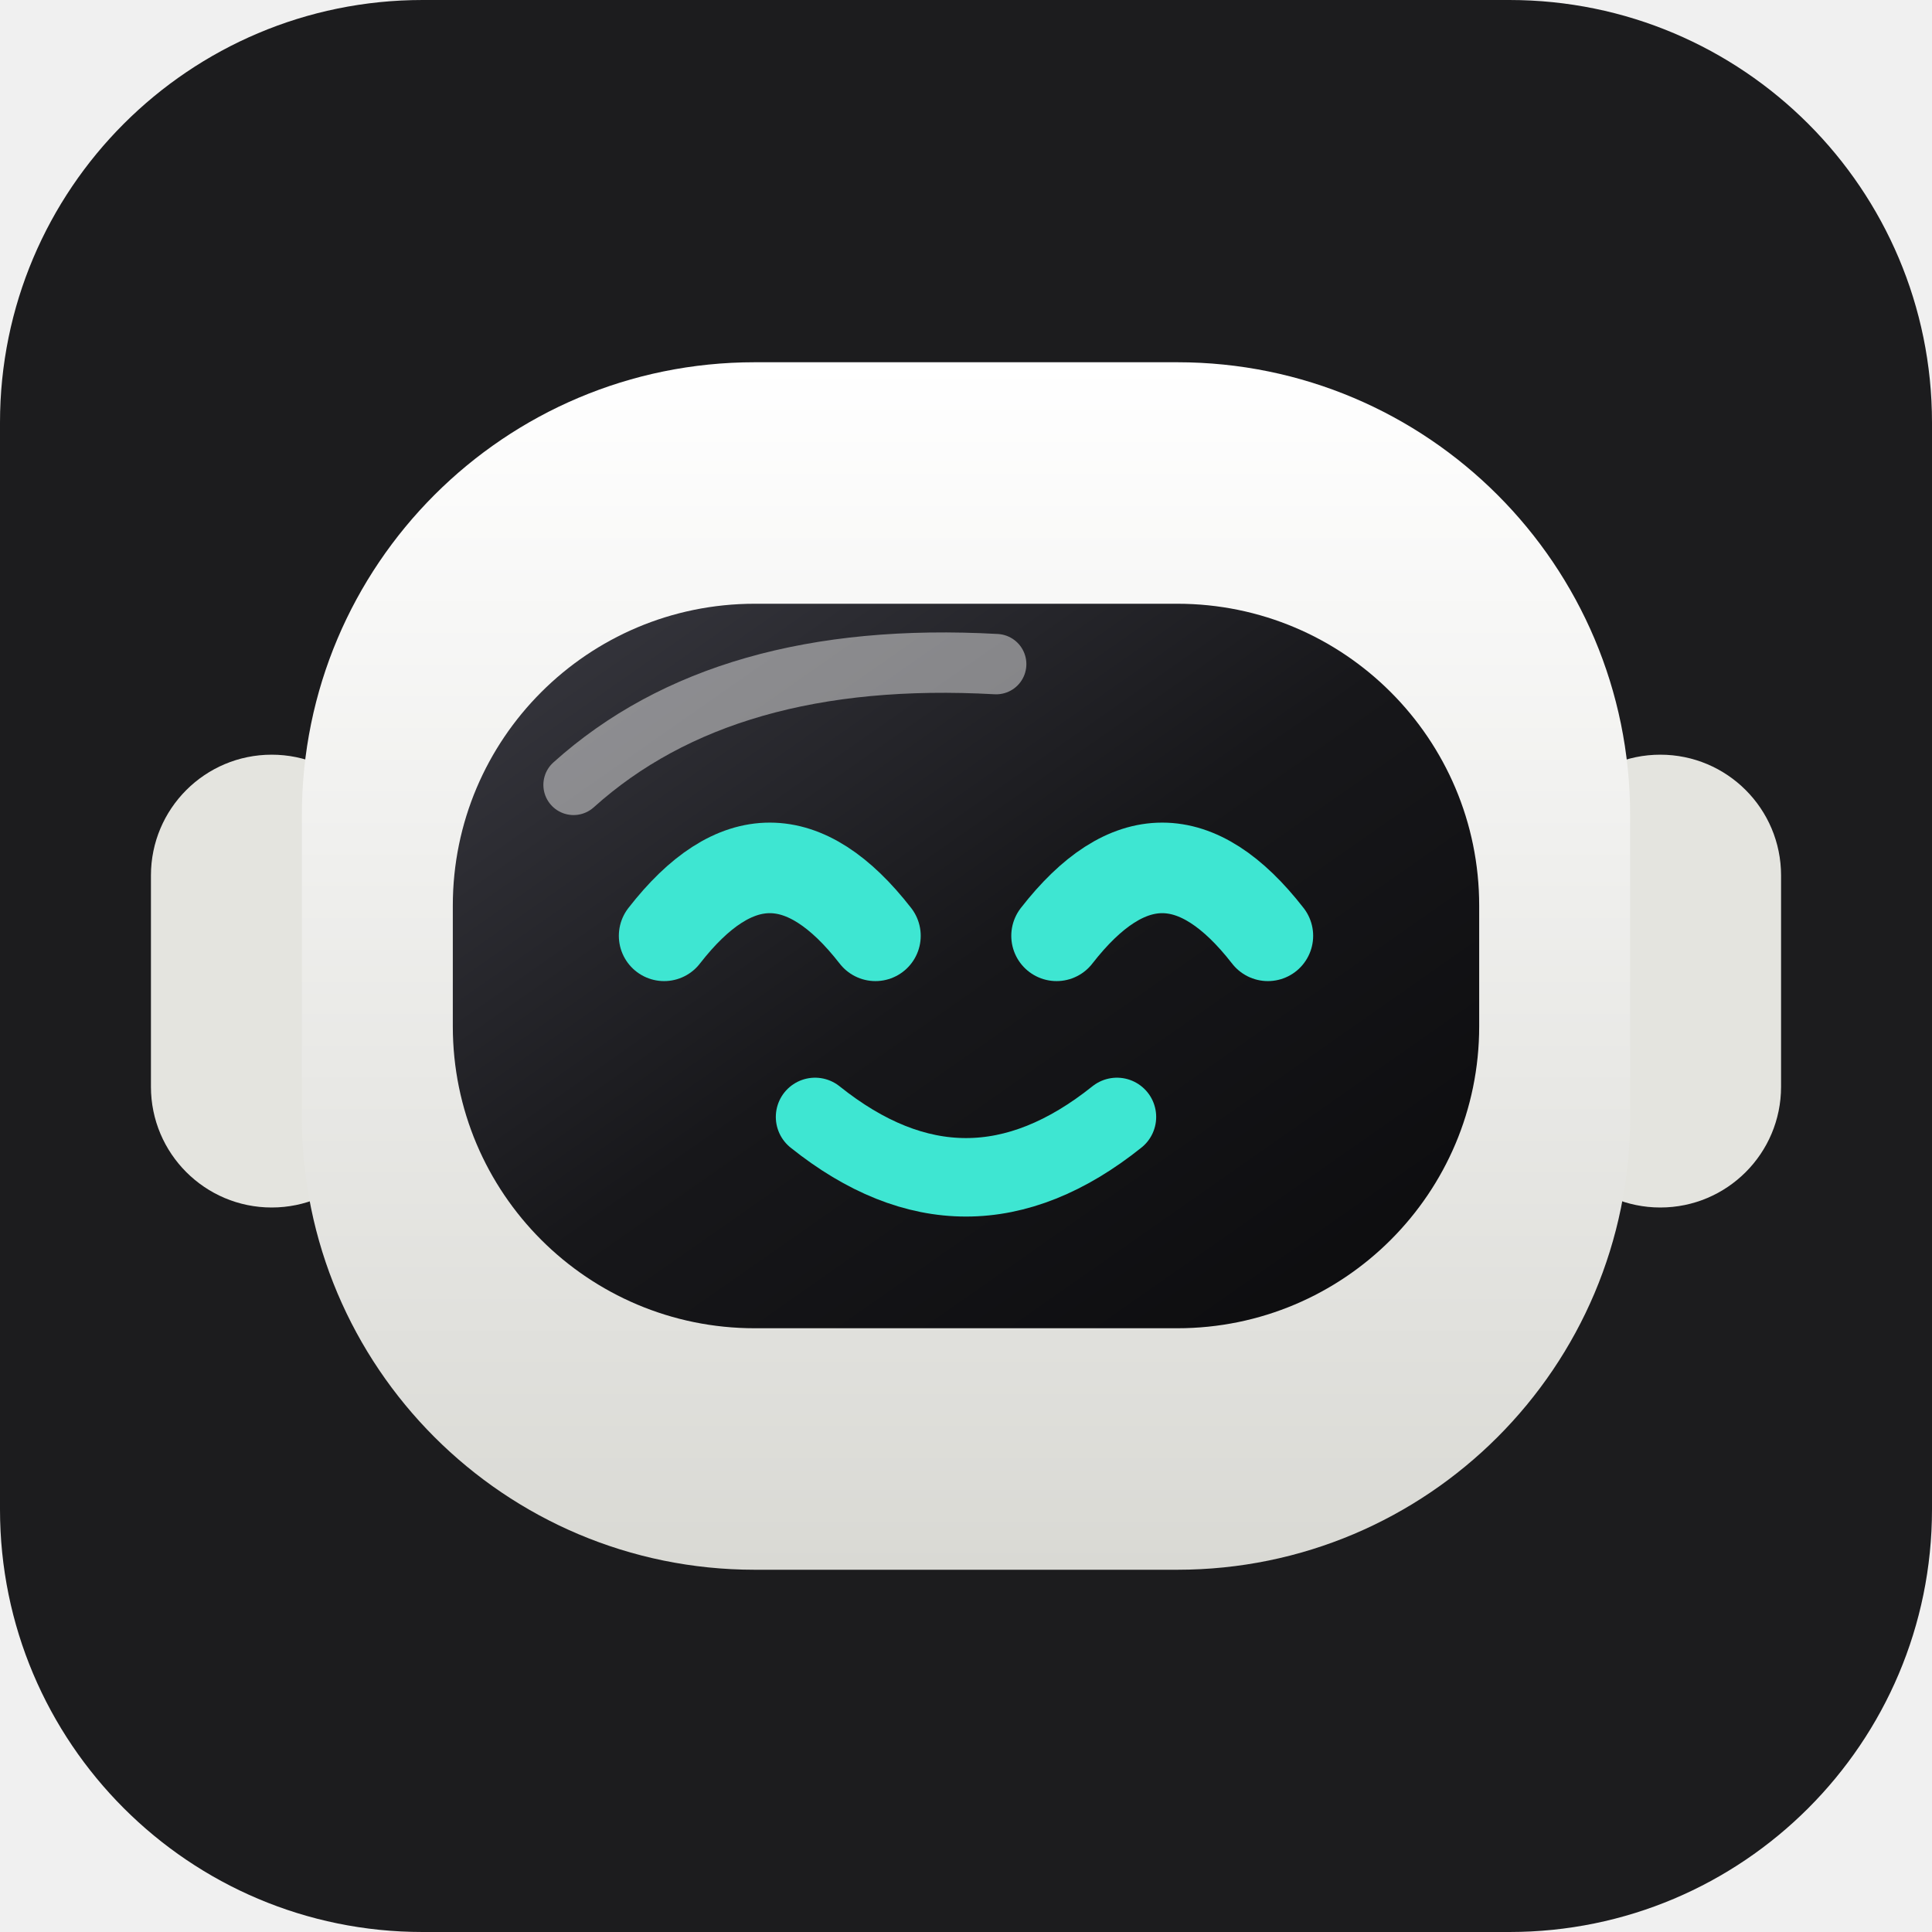
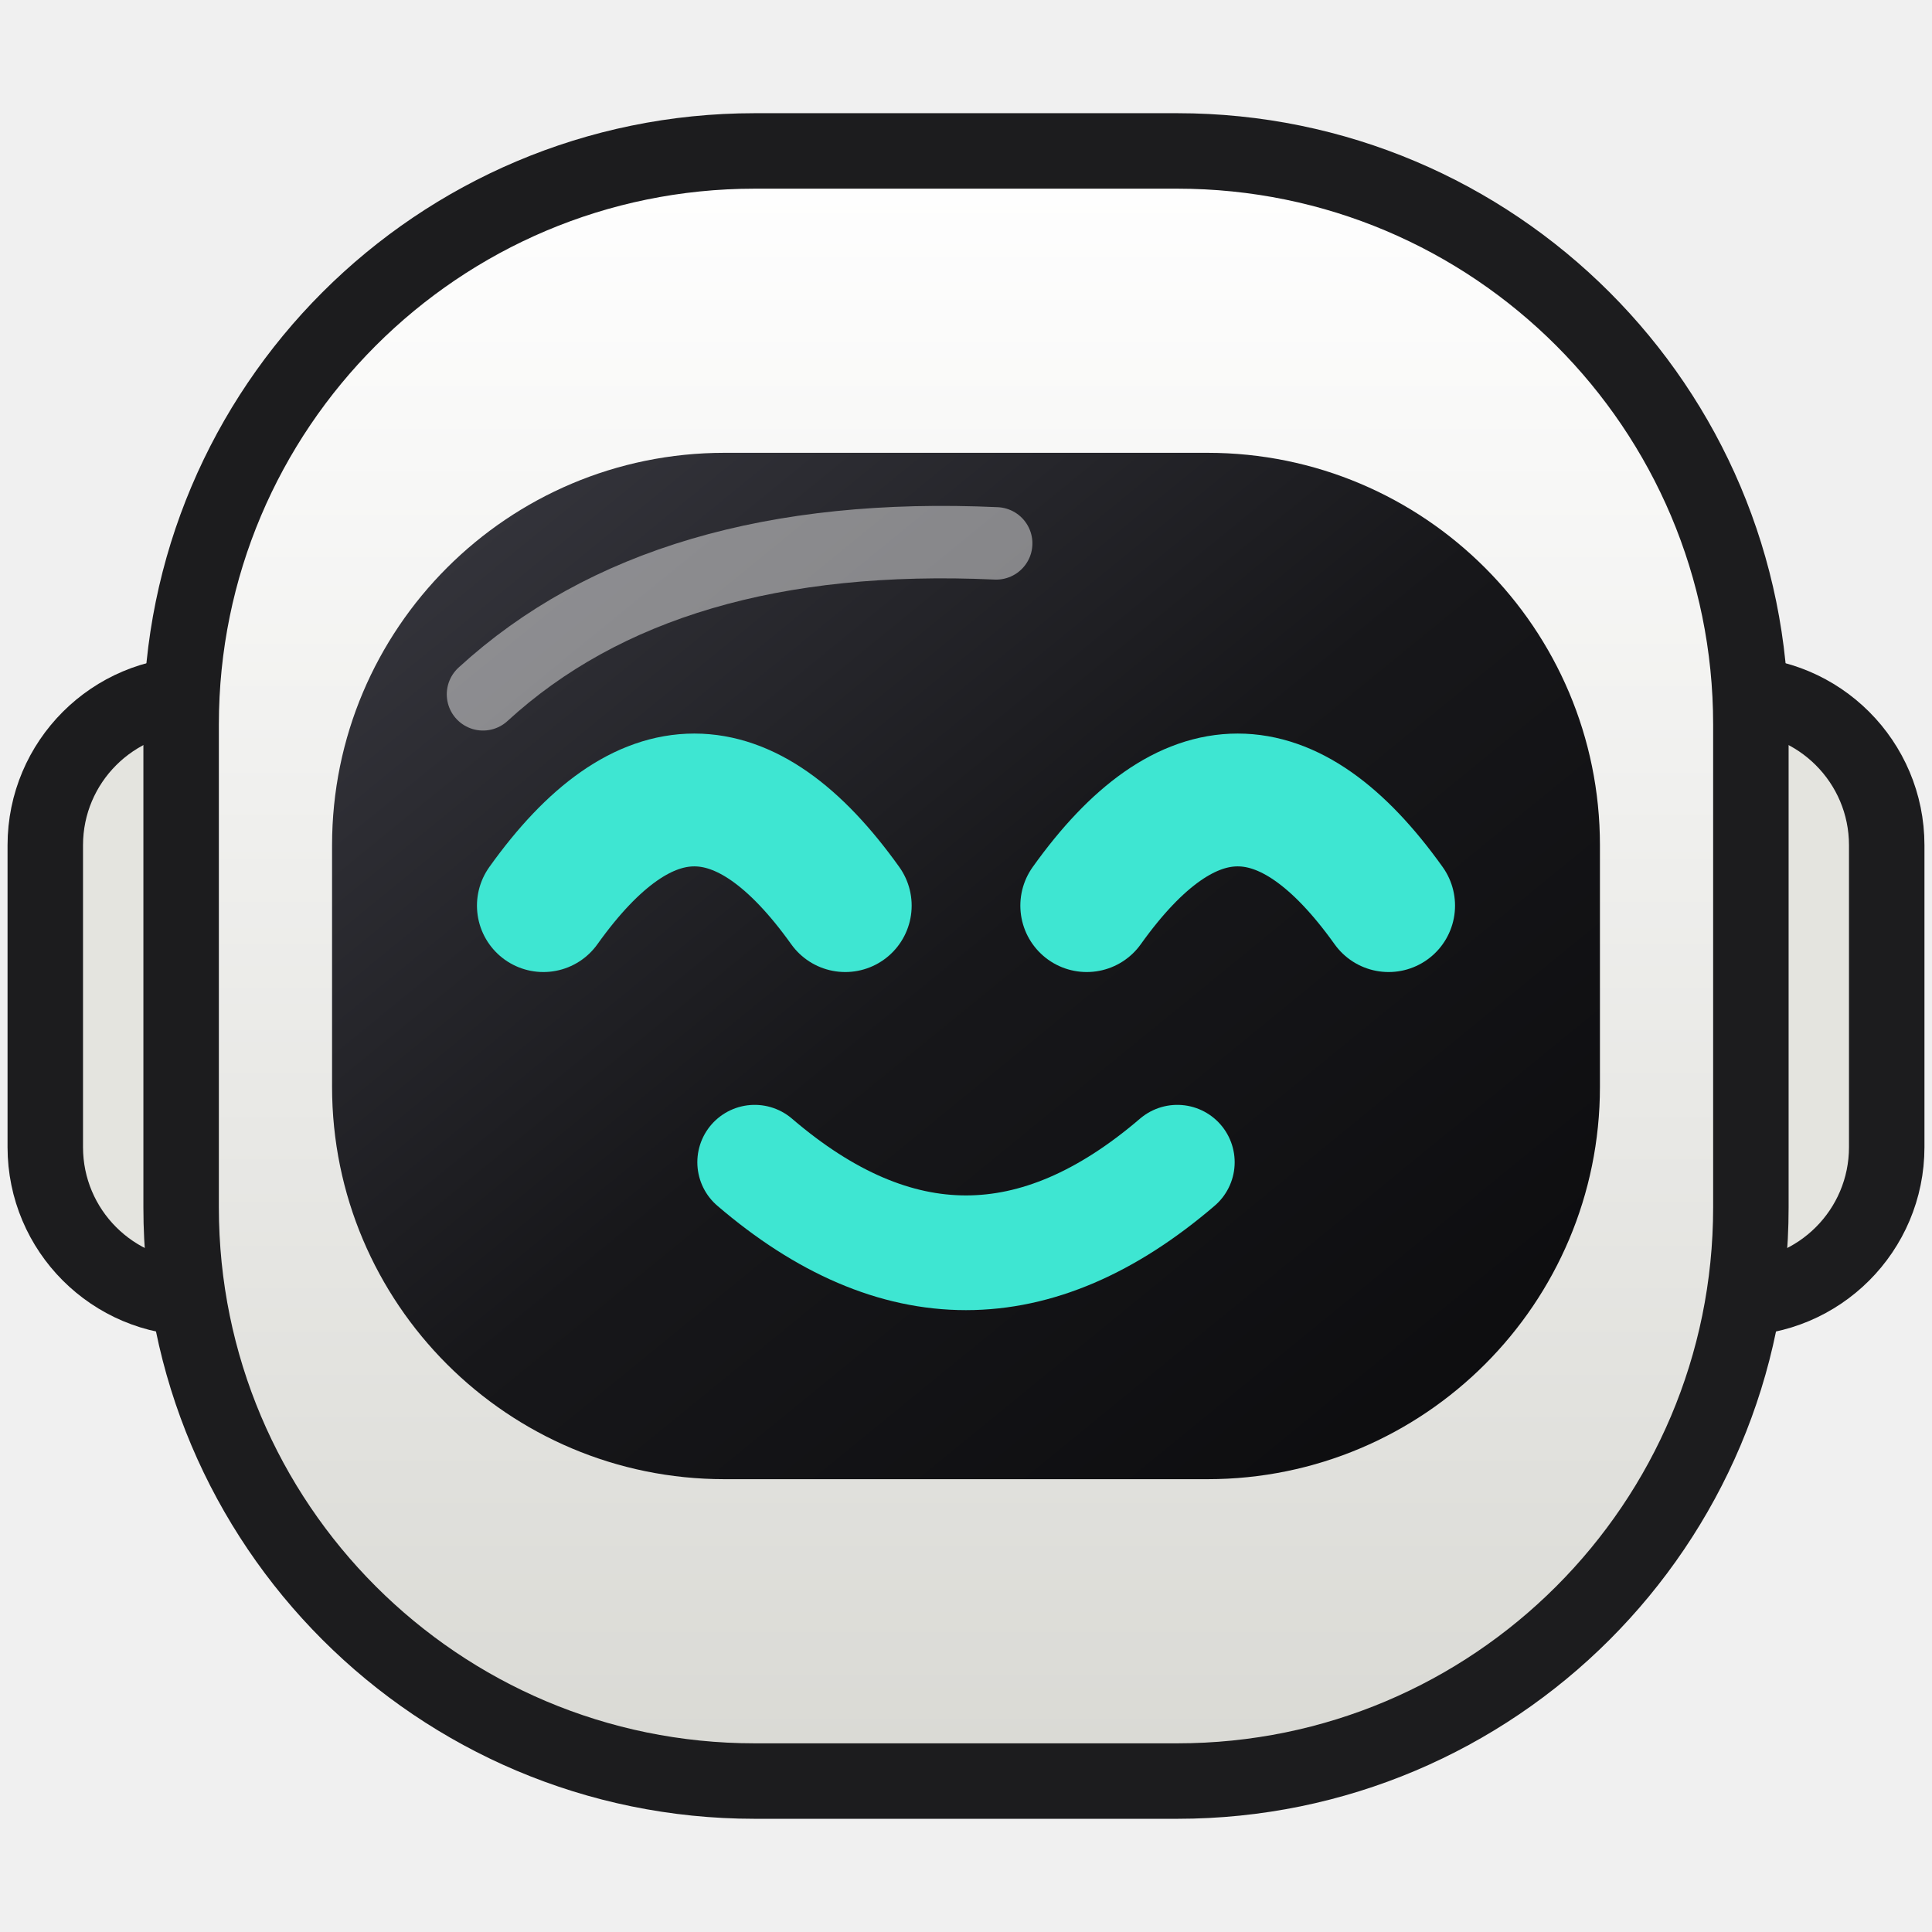
<svg xmlns="http://www.w3.org/2000/svg" viewBox="0 0 64 64">
  <defs>
    <linearGradient id="h" x1="0" y1="0" x2="0" y2="1">
      <stop offset="0" stop-color="#FFFFFF" />
      <stop offset="1" stop-color="#D9D9D4" />
    </linearGradient>
    <linearGradient id="v" x1="0" y1="0" x2="1" y2="1">
      <stop offset="0" stop-color="#3A3A42" />
      <stop offset=".5" stop-color="#17171A" />
      <stop offset="1" stop-color="#0B0B0D" />
    </linearGradient>
  </defs>
-   <rect width="64" height="64" rx="14" fill="#1C1C1E" />
-   <rect x="5" y="25" width="8" height="15" rx="4" fill="#E4E4DF" />
-   <rect x="51" y="25" width="8" height="15" rx="4" fill="#E4E4DF" />
-   <rect x="10" y="12" width="44" height="40" rx="15" fill="url(#h)" />
-   <rect x="15" y="20" width="34" height="24" rx="10" fill="url(#v)" />
-   <path d="M19 26Q24 21.5 33 22" fill="none" stroke="#fff" stroke-opacity=".45" stroke-width="2" stroke-linecap="round" />
-   <path d="M22 31q3.5-4.5 7 0M35 31q3.5-4.5 7 0" fill="none" stroke="#3EE6D2" stroke-width="3" stroke-linecap="round" />
-   <path d="M27 37q5 4 10 0" fill="none" stroke="#3EE6D2" stroke-width="2.6" stroke-linecap="round" />
+   <g stroke="#1C1C1E" stroke-width="2.5">
+     <rect x="1.5" y="23" width="10" height="20" rx="5" fill="#E4E4DF" />
+     <rect x="52.5" y="23" width="10" height="20" rx="5" fill="#E4E4DF" />
+     <rect x="6" y="5" width="52" height="54" rx="19" fill="url(#h)" />
+   </g>
+   <rect x="11" y="15" width="42" height="34" rx="13" fill="url(#v)" />
+   <path d="M16 23Q22 17.5 33 18" fill="none" stroke="#fff" stroke-opacity=".45" stroke-width="2.4" stroke-linecap="round" />
+   <path d="M18 30q5-7 10 0M36 30q5-7 10 0" fill="none" stroke="#3EE6D2" stroke-width="4.4" stroke-linecap="round" />
+   <path d="M25 38.5q7 6 14 0" fill="none" stroke="#3EE6D2" stroke-width="3.8" stroke-linecap="round" />
</svg>
